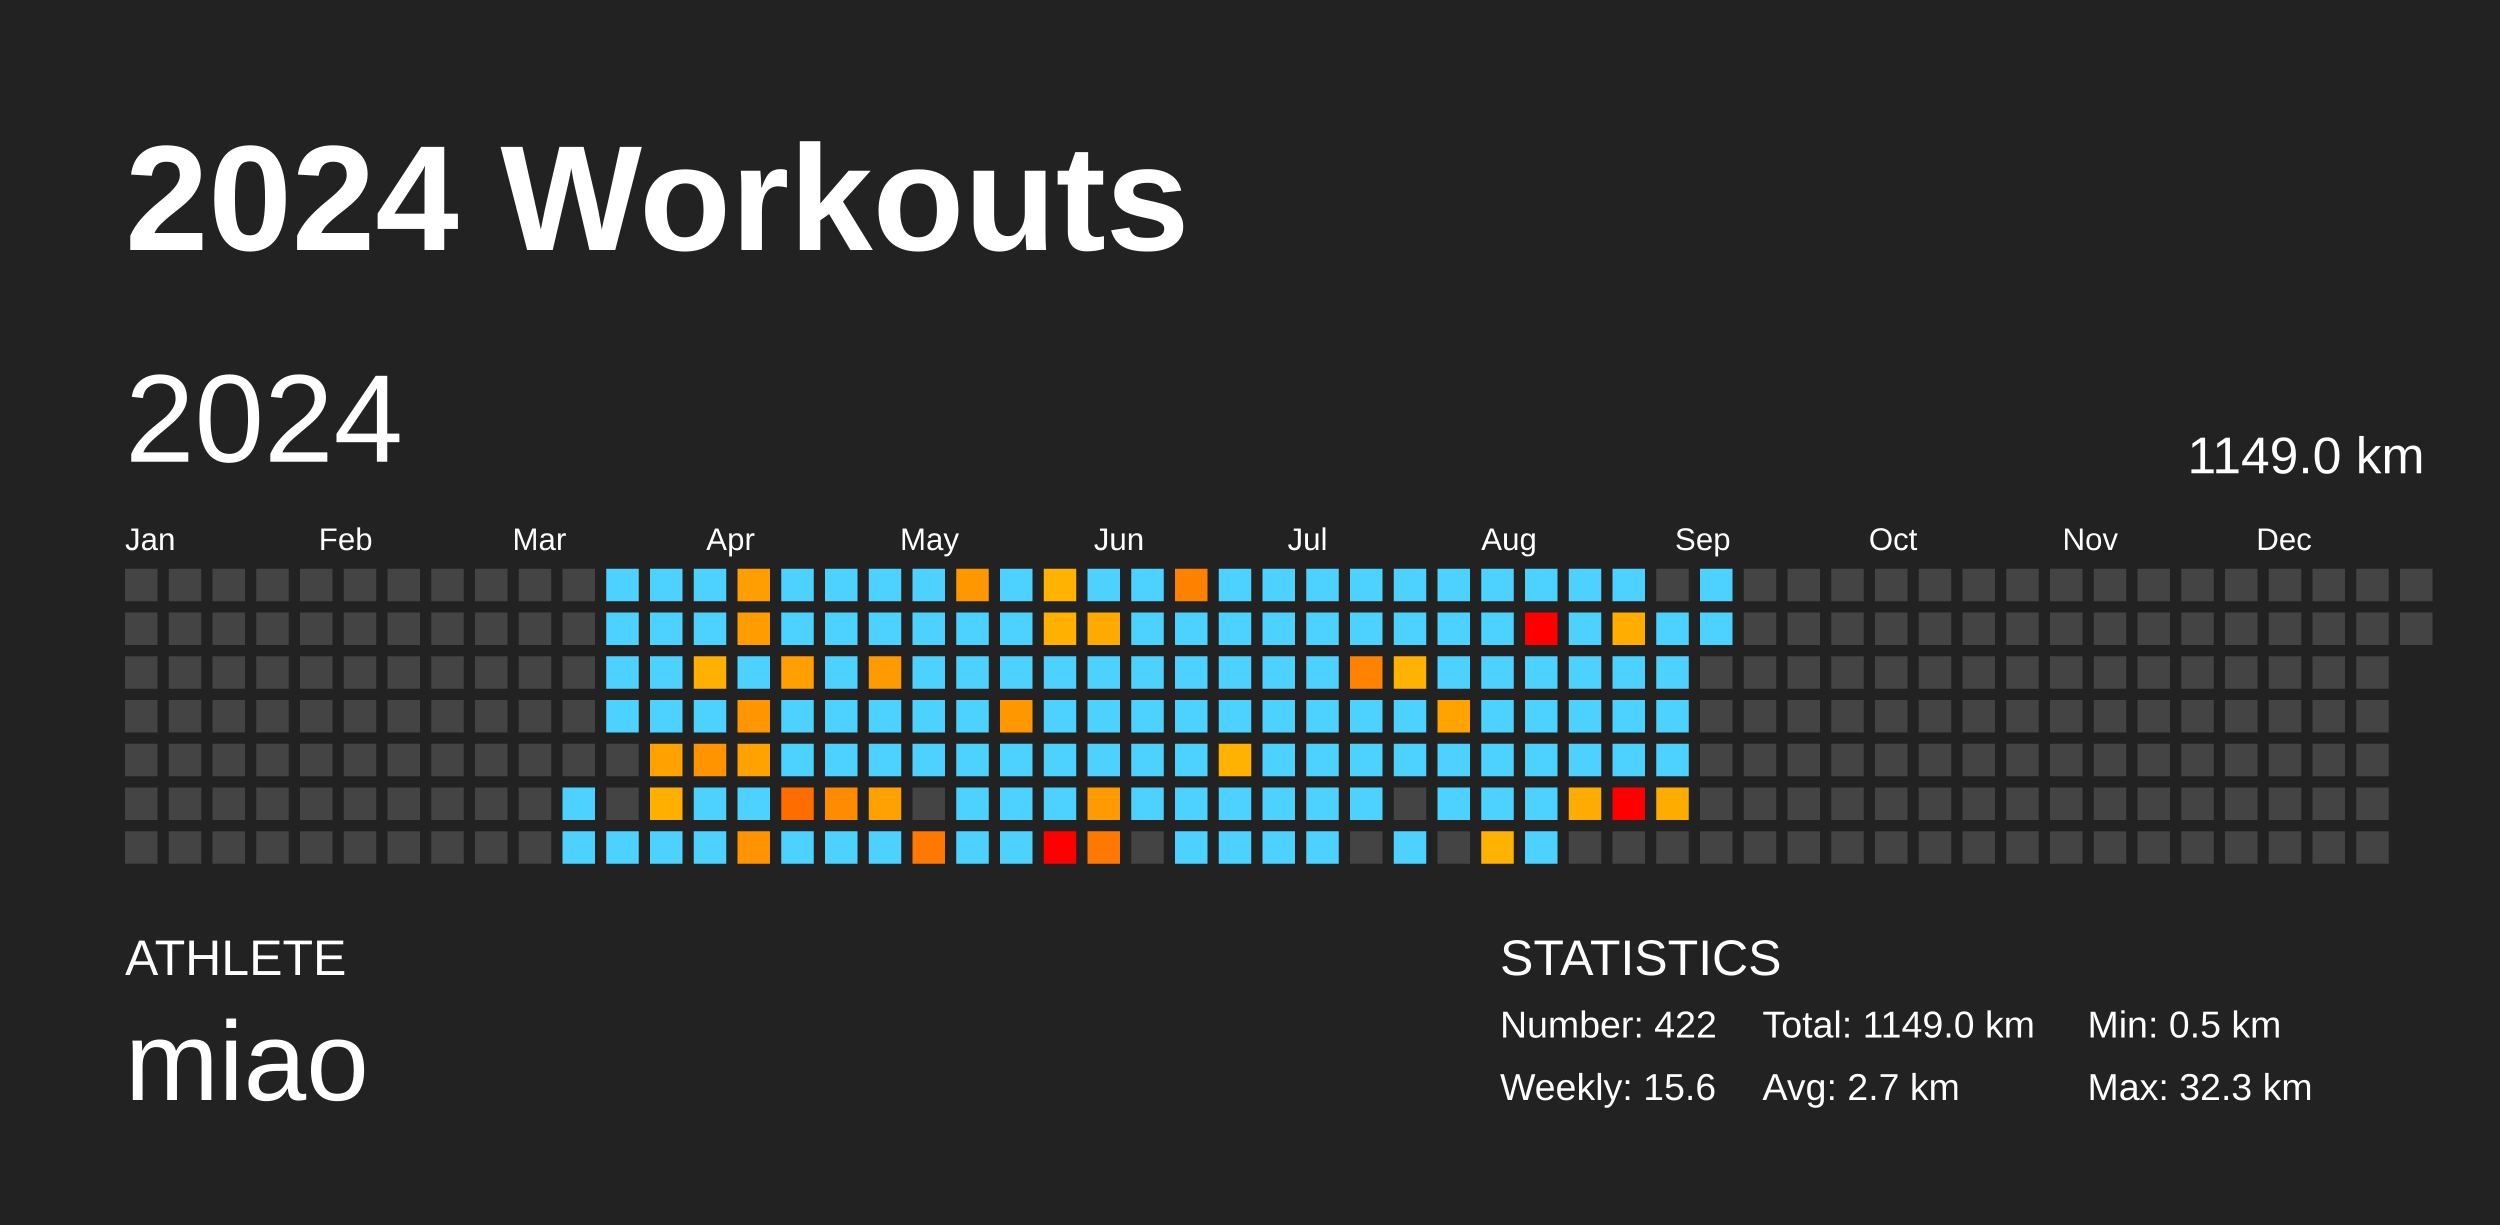
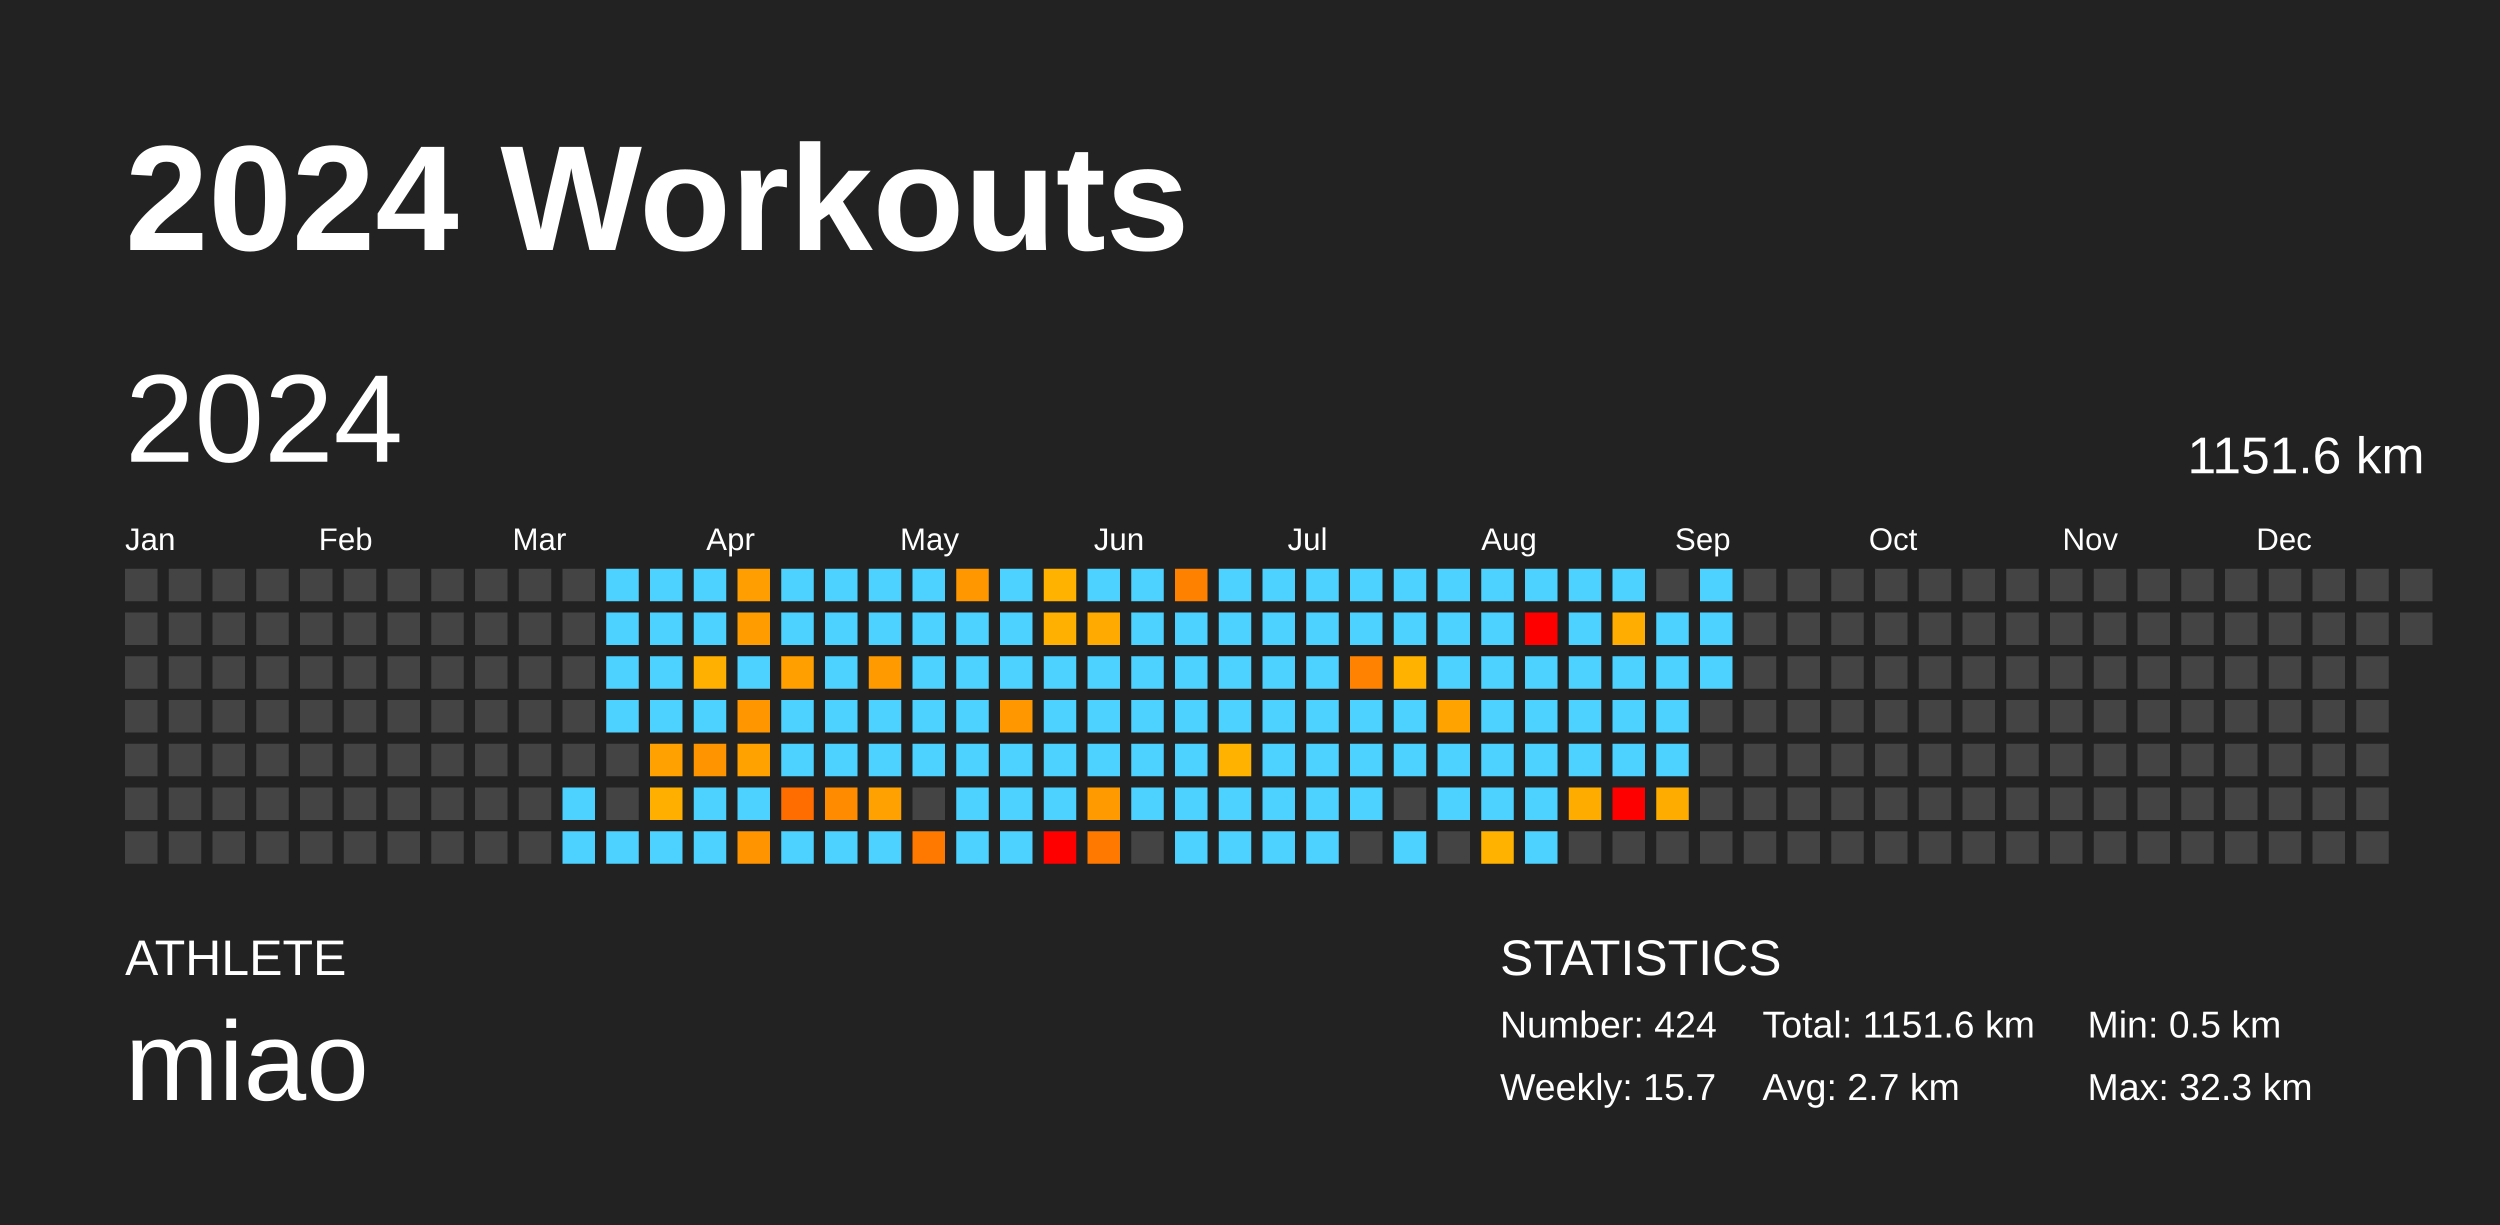
<svg xmlns="http://www.w3.org/2000/svg" baseProfile="full" height="98mm" version="1.1" viewBox="0,0,200,98" width="200mm">
  <defs />
  <rect fill="#222222" height="98" width="200" x="0" y="0" />
  <text fill="#FFFFFF" style="font-size:12px; font-family:Arial; font-weight:bold;" x="10" y="20">2024 Workouts</text>
  <text fill="#FFFFFF" style="font-size:4px; font-family:Arial" x="10" y="78">ATHLETE</text>
  <text fill="#FFFFFF" style="font-size:9px; font-family:Arial" x="10" y="88">miao</text>
  <text fill="#FFFFFF" style="font-size:4px; font-family:Arial" x="120" y="78">STATISTICS</text>
-   <text fill="#FFFFFF" style="font-size:3px; font-family:Arial" x="120" y="83">Number: 422</text>
-   <text fill="#FFFFFF" style="font-size:3px; font-family:Arial" x="120" y="88">Weekly: 15.6</text>
-   <text fill="#FFFFFF" style="font-size:3px; font-family:Arial" x="141" y="83">Total: 1149.0 km</text>
+   <text fill="#FFFFFF" style="font-size:3px; font-family:Arial" x="120" y="83">Number: 424</text>
+   <text fill="#FFFFFF" style="font-size:3px; font-family:Arial" x="120" y="88">Weekly: 15.7</text>
+   <text fill="#FFFFFF" style="font-size:3px; font-family:Arial" x="141" y="83">Total: 1151.6 km</text>
  <text fill="#FFFFFF" style="font-size:3px; font-family:Arial" x="141" y="88">Avg: 2.7 km</text>
  <text fill="#FFFFFF" style="font-size:3px; font-family:Arial" x="167" y="83">Min: 0.5 km</text>
  <text fill="#FFFFFF" style="font-size:3px; font-family:Arial" x="167" y="88">Max: 32.3 km</text>
  <text dominant-baseline="hanging" fill="#FFFFFF" style="font-size:10.0px; font-family:Arial;" x="10" y="30">2024</text>
-   <text dominant-baseline="hanging" fill="#FFFFFF" style="font-size:4.125px; font-family:Arial;" x="175" y="35">1149.0 km</text>
+   <text dominant-baseline="hanging" fill="#FFFFFF" style="font-size:4.125px; font-family:Arial;" x="175" y="35">1151.6 km</text>
  <text fill="#FFFFFF" style="font-size:2.5px; font-family:Arial" x="10.0" y="44">Jan</text>
  <text fill="#FFFFFF" style="font-size:2.5px; font-family:Arial" x="25.5" y="44">Feb</text>
  <text fill="#FFFFFF" style="font-size:2.5px; font-family:Arial" x="41.0" y="44">Mar</text>
  <text fill="#FFFFFF" style="font-size:2.5px; font-family:Arial" x="56.5" y="44">Apr</text>
  <text fill="#FFFFFF" style="font-size:2.5px; font-family:Arial" x="72.0" y="44">May</text>
  <text fill="#FFFFFF" style="font-size:2.5px; font-family:Arial" x="87.5" y="44">Jun</text>
  <text fill="#FFFFFF" style="font-size:2.5px; font-family:Arial" x="103.0" y="44">Jul</text>
  <text fill="#FFFFFF" style="font-size:2.5px; font-family:Arial" x="118.5" y="44">Aug</text>
  <text fill="#FFFFFF" style="font-size:2.5px; font-family:Arial" x="134.0" y="44">Sep</text>
  <text fill="#FFFFFF" style="font-size:2.5px; font-family:Arial" x="149.5" y="44">Oct</text>
  <text fill="#FFFFFF" style="font-size:2.5px; font-family:Arial" x="165.0" y="44">Nov</text>
  <text fill="#FFFFFF" style="font-size:2.5px; font-family:Arial" x="180.5" y="44">Dec</text>
  <rect fill="#444444" height="2.6" width="2.6" x="10.0" y="45.5" />
  <rect fill="#444444" height="2.6" width="2.6" x="10.0" y="49.0" />
  <rect fill="#444444" height="2.6" width="2.6" x="10.0" y="52.5" />
  <rect fill="#444444" height="2.6" width="2.6" x="10.0" y="56.0" />
  <rect fill="#444444" height="2.6" width="2.6" x="10.0" y="59.5" />
  <rect fill="#444444" height="2.6" width="2.6" x="10.0" y="63.0" />
  <rect fill="#444444" height="2.6" width="2.6" x="10.0" y="66.5" />
  <rect fill="#444444" height="2.6" width="2.6" x="13.5" y="45.5" />
  <rect fill="#444444" height="2.6" width="2.6" x="13.5" y="49.0" />
  <rect fill="#444444" height="2.6" width="2.6" x="13.5" y="52.5" />
  <rect fill="#444444" height="2.6" width="2.6" x="13.5" y="56.0" />
  <rect fill="#444444" height="2.6" width="2.6" x="13.5" y="59.5" />
  <rect fill="#444444" height="2.6" width="2.6" x="13.5" y="63.0" />
  <rect fill="#444444" height="2.6" width="2.6" x="13.5" y="66.5" />
  <rect fill="#444444" height="2.6" width="2.6" x="17.0" y="45.5" />
  <rect fill="#444444" height="2.6" width="2.6" x="17.0" y="49.0" />
  <rect fill="#444444" height="2.6" width="2.6" x="17.0" y="52.5" />
  <rect fill="#444444" height="2.6" width="2.6" x="17.0" y="56.0" />
  <rect fill="#444444" height="2.6" width="2.6" x="17.0" y="59.5" />
  <rect fill="#444444" height="2.6" width="2.6" x="17.0" y="63.0" />
  <rect fill="#444444" height="2.6" width="2.6" x="17.0" y="66.5" />
  <rect fill="#444444" height="2.6" width="2.6" x="20.5" y="45.5" />
  <rect fill="#444444" height="2.6" width="2.6" x="20.5" y="49.0" />
  <rect fill="#444444" height="2.6" width="2.6" x="20.5" y="52.5" />
  <rect fill="#444444" height="2.6" width="2.6" x="20.5" y="56.0" />
  <rect fill="#444444" height="2.6" width="2.6" x="20.5" y="59.5" />
  <rect fill="#444444" height="2.6" width="2.6" x="20.5" y="63.0" />
  <rect fill="#444444" height="2.6" width="2.6" x="20.5" y="66.5" />
  <rect fill="#444444" height="2.6" width="2.6" x="24.0" y="45.5" />
  <rect fill="#444444" height="2.6" width="2.6" x="24.0" y="49.0" />
  <rect fill="#444444" height="2.6" width="2.6" x="24.0" y="52.5" />
  <rect fill="#444444" height="2.6" width="2.6" x="24.0" y="56.0" />
  <rect fill="#444444" height="2.6" width="2.6" x="24.0" y="59.5" />
  <rect fill="#444444" height="2.6" width="2.6" x="24.0" y="63.0" />
  <rect fill="#444444" height="2.6" width="2.6" x="24.0" y="66.5" />
  <rect fill="#444444" height="2.6" width="2.6" x="27.5" y="45.5" />
  <rect fill="#444444" height="2.6" width="2.6" x="27.5" y="49.0" />
  <rect fill="#444444" height="2.6" width="2.6" x="27.5" y="52.5" />
  <rect fill="#444444" height="2.6" width="2.6" x="27.5" y="56.0" />
  <rect fill="#444444" height="2.6" width="2.6" x="27.5" y="59.5" />
  <rect fill="#444444" height="2.6" width="2.6" x="27.5" y="63.0" />
  <rect fill="#444444" height="2.6" width="2.6" x="27.5" y="66.5" />
  <rect fill="#444444" height="2.6" width="2.6" x="31.0" y="45.5" />
  <rect fill="#444444" height="2.6" width="2.6" x="31.0" y="49.0" />
  <rect fill="#444444" height="2.6" width="2.6" x="31.0" y="52.5" />
  <rect fill="#444444" height="2.6" width="2.6" x="31.0" y="56.0" />
  <rect fill="#444444" height="2.6" width="2.6" x="31.0" y="59.5" />
  <rect fill="#444444" height="2.6" width="2.6" x="31.0" y="63.0" />
  <rect fill="#444444" height="2.6" width="2.6" x="31.0" y="66.5" />
  <rect fill="#444444" height="2.6" width="2.6" x="34.5" y="45.5" />
  <rect fill="#444444" height="2.6" width="2.6" x="34.5" y="49.0" />
  <rect fill="#444444" height="2.6" width="2.6" x="34.5" y="52.5" />
  <rect fill="#444444" height="2.6" width="2.6" x="34.5" y="56.0" />
  <rect fill="#444444" height="2.6" width="2.6" x="34.5" y="59.5" />
  <rect fill="#444444" height="2.6" width="2.6" x="34.5" y="63.0" />
  <rect fill="#444444" height="2.6" width="2.6" x="34.5" y="66.5" />
  <rect fill="#444444" height="2.6" width="2.6" x="38.0" y="45.5" />
  <rect fill="#444444" height="2.6" width="2.6" x="38.0" y="49.0" />
  <rect fill="#444444" height="2.6" width="2.6" x="38.0" y="52.5" />
  <rect fill="#444444" height="2.6" width="2.6" x="38.0" y="56.0" />
  <rect fill="#444444" height="2.6" width="2.6" x="38.0" y="59.5" />
  <rect fill="#444444" height="2.6" width="2.6" x="38.0" y="63.0" />
  <rect fill="#444444" height="2.6" width="2.6" x="38.0" y="66.5" />
  <rect fill="#444444" height="2.6" width="2.6" x="41.5" y="45.5" />
  <rect fill="#444444" height="2.6" width="2.6" x="41.5" y="49.0" />
  <rect fill="#444444" height="2.6" width="2.6" x="41.5" y="52.5" />
  <rect fill="#444444" height="2.6" width="2.6" x="41.5" y="56.0" />
  <rect fill="#444444" height="2.6" width="2.6" x="41.5" y="59.5" />
  <rect fill="#444444" height="2.6" width="2.6" x="41.5" y="63.0" />
  <rect fill="#444444" height="2.6" width="2.6" x="41.5" y="66.5" />
  <rect fill="#444444" height="2.6" width="2.6" x="45.0" y="45.5" />
  <rect fill="#444444" height="2.6" width="2.6" x="45.0" y="49.0" />
  <rect fill="#444444" height="2.6" width="2.6" x="45.0" y="52.5" />
  <rect fill="#444444" height="2.6" width="2.6" x="45.0" y="56.0" />
  <rect fill="#444444" height="2.6" width="2.6" x="45.0" y="59.5" />
  <rect fill="#4dd2ff" height="2.6" width="2.6" x="45.0" y="63.0" />
  <rect fill="#4dd2ff" height="2.6" width="2.6" x="45.0" y="66.5" />
  <rect fill="#4dd2ff" height="2.6" width="2.6" x="48.5" y="45.5" />
  <rect fill="#4dd2ff" height="2.6" width="2.6" x="48.5" y="49.0" />
  <rect fill="#4dd2ff" height="2.6" width="2.6" x="48.5" y="52.5" />
  <rect fill="#4dd2ff" height="2.6" width="2.6" x="48.5" y="56.0" />
  <rect fill="#444444" height="2.6" width="2.6" x="48.5" y="59.5" />
  <rect fill="#444444" height="2.6" width="2.6" x="48.5" y="63.0" />
  <rect fill="#4dd2ff" height="2.6" width="2.6" x="48.5" y="66.5" />
  <rect fill="#4dd2ff" height="2.6" width="2.6" x="52.0" y="45.5" />
  <rect fill="#4dd2ff" height="2.6" width="2.6" x="52.0" y="49.0" />
  <rect fill="#4dd2ff" height="2.6" width="2.6" x="52.0" y="52.5" />
  <rect fill="#4dd2ff" height="2.6" width="2.6" x="52.0" y="56.0" />
  <rect fill="#ffa100" height="2.6" width="2.6" x="52.0" y="59.5" />
  <rect fill="#ffaf00" height="2.6" width="2.6" x="52.0" y="63.0" />
  <rect fill="#4dd2ff" height="2.6" width="2.6" x="52.0" y="66.5" />
  <rect fill="#4dd2ff" height="2.6" width="2.6" x="55.5" y="45.5" />
  <rect fill="#4dd2ff" height="2.6" width="2.6" x="55.5" y="49.0" />
  <rect fill="#ffb000" height="2.6" width="2.6" x="55.5" y="52.5" />
  <rect fill="#4dd2ff" height="2.6" width="2.6" x="55.5" y="56.0" />
  <rect fill="#ff9300" height="2.6" width="2.6" x="55.5" y="59.5" />
  <rect fill="#4dd2ff" height="2.6" width="2.6" x="55.5" y="63.0" />
  <rect fill="#4dd2ff" height="2.6" width="2.6" x="55.5" y="66.5" />
  <rect fill="#ff9e00" height="2.6" width="2.6" x="59.0" y="45.5" />
  <rect fill="#ff9c00" height="2.6" width="2.6" x="59.0" y="49.0" />
  <rect fill="#4dd2ff" height="2.6" width="2.6" x="59.0" y="52.5" />
  <rect fill="#ff9600" height="2.6" width="2.6" x="59.0" y="56.0" />
  <rect fill="#ffa200" height="2.6" width="2.6" x="59.0" y="59.5" />
  <rect fill="#4dd2ff" height="2.6" width="2.6" x="59.0" y="63.0" />
  <rect fill="#ff9400" height="2.6" width="2.6" x="59.0" y="66.5" />
  <rect fill="#4dd2ff" height="2.6" width="2.6" x="62.5" y="45.5" />
  <rect fill="#4dd2ff" height="2.6" width="2.6" x="62.5" y="49.0" />
  <rect fill="#ffa000" height="2.6" width="2.6" x="62.5" y="52.5" />
  <rect fill="#4dd2ff" height="2.6" width="2.6" x="62.5" y="56.0" />
  <rect fill="#4dd2ff" height="2.6" width="2.6" x="62.5" y="59.5" />
  <rect fill="#ff6d00" height="2.6" width="2.6" x="62.5" y="63.0" />
  <rect fill="#4dd2ff" height="2.6" width="2.6" x="62.5" y="66.5" />
  <rect fill="#4dd2ff" height="2.6" width="2.6" x="66.0" y="45.5" />
  <rect fill="#4dd2ff" height="2.6" width="2.6" x="66.0" y="49.0" />
  <rect fill="#4dd2ff" height="2.6" width="2.6" x="66.0" y="52.5" />
  <rect fill="#4dd2ff" height="2.6" width="2.6" x="66.0" y="56.0" />
  <rect fill="#4dd2ff" height="2.6" width="2.6" x="66.0" y="59.5" />
  <rect fill="#ff8c00" height="2.6" width="2.6" x="66.0" y="63.0" />
  <rect fill="#4dd2ff" height="2.6" width="2.6" x="66.0" y="66.5" />
  <rect fill="#4dd2ff" height="2.6" width="2.6" x="69.5" y="45.5" />
  <rect fill="#4dd2ff" height="2.6" width="2.6" x="69.5" y="49.0" />
  <rect fill="#ff9a00" height="2.6" width="2.6" x="69.5" y="52.5" />
  <rect fill="#4dd2ff" height="2.6" width="2.6" x="69.5" y="56.0" />
  <rect fill="#4dd2ff" height="2.6" width="2.6" x="69.5" y="59.5" />
  <rect fill="#ffa100" height="2.6" width="2.6" x="69.5" y="63.0" />
  <rect fill="#4dd2ff" height="2.6" width="2.6" x="69.5" y="66.5" />
  <rect fill="#4dd2ff" height="2.6" width="2.6" x="73.0" y="45.5" />
  <rect fill="#4dd2ff" height="2.6" width="2.6" x="73.0" y="49.0" />
  <rect fill="#4dd2ff" height="2.6" width="2.6" x="73.0" y="52.5" />
  <rect fill="#4dd2ff" height="2.6" width="2.6" x="73.0" y="56.0" />
  <rect fill="#4dd2ff" height="2.6" width="2.6" x="73.0" y="59.5" />
  <rect fill="#444444" height="2.6" width="2.6" x="73.0" y="63.0" />
  <rect fill="#ff7800" height="2.6" width="2.6" x="73.0" y="66.5" />
  <rect fill="#ff9800" height="2.6" width="2.6" x="76.5" y="45.5" />
  <rect fill="#4dd2ff" height="2.6" width="2.6" x="76.5" y="49.0" />
  <rect fill="#4dd2ff" height="2.6" width="2.6" x="76.5" y="52.5" />
  <rect fill="#4dd2ff" height="2.6" width="2.6" x="76.5" y="56.0" />
  <rect fill="#4dd2ff" height="2.6" width="2.6" x="76.5" y="59.5" />
  <rect fill="#4dd2ff" height="2.6" width="2.6" x="76.5" y="63.0" />
  <rect fill="#4dd2ff" height="2.6" width="2.6" x="76.5" y="66.5" />
  <rect fill="#4dd2ff" height="2.6" width="2.6" x="80.0" y="45.5" />
  <rect fill="#4dd2ff" height="2.6" width="2.6" x="80.0" y="49.0" />
  <rect fill="#4dd2ff" height="2.6" width="2.6" x="80.0" y="52.5" />
  <rect fill="#ff9700" height="2.6" width="2.6" x="80.0" y="56.0" />
  <rect fill="#4dd2ff" height="2.6" width="2.6" x="80.0" y="59.5" />
  <rect fill="#4dd2ff" height="2.6" width="2.6" x="80.0" y="63.0" />
  <rect fill="#4dd2ff" height="2.6" width="2.6" x="80.0" y="66.5" />
  <rect fill="#ffb300" height="2.6" width="2.6" x="83.5" y="45.5" />
  <rect fill="#ffb000" height="2.6" width="2.6" x="83.5" y="49.0" />
  <rect fill="#4dd2ff" height="2.6" width="2.6" x="83.5" y="52.5" />
  <rect fill="#4dd2ff" height="2.6" width="2.6" x="83.5" y="56.0" />
  <rect fill="#4dd2ff" height="2.6" width="2.6" x="83.5" y="59.5" />
  <rect fill="#4dd2ff" height="2.6" width="2.6" x="83.5" y="63.0" />
  <rect fill="red" height="2.6" width="2.6" x="83.5" y="66.5" />
  <rect fill="#4dd2ff" height="2.6" width="2.6" x="87.0" y="45.5" />
  <rect fill="#ffaa00" height="2.6" width="2.6" x="87.0" y="49.0" />
  <rect fill="#4dd2ff" height="2.6" width="2.6" x="87.0" y="52.5" />
  <rect fill="#4dd2ff" height="2.6" width="2.6" x="87.0" y="56.0" />
  <rect fill="#4dd2ff" height="2.6" width="2.6" x="87.0" y="59.5" />
  <rect fill="#ff9b00" height="2.6" width="2.6" x="87.0" y="63.0" />
  <rect fill="#ff7900" height="2.6" width="2.6" x="87.0" y="66.5" />
  <rect fill="#4dd2ff" height="2.6" width="2.6" x="90.5" y="45.5" />
  <rect fill="#4dd2ff" height="2.6" width="2.6" x="90.5" y="49.0" />
  <rect fill="#4dd2ff" height="2.6" width="2.6" x="90.5" y="52.5" />
  <rect fill="#4dd2ff" height="2.6" width="2.6" x="90.5" y="56.0" />
  <rect fill="#4dd2ff" height="2.6" width="2.6" x="90.5" y="59.5" />
  <rect fill="#4dd2ff" height="2.6" width="2.6" x="90.5" y="63.0" />
  <rect fill="#444444" height="2.6" width="2.6" x="90.5" y="66.5" />
  <rect fill="#ff8100" height="2.6" width="2.6" x="94.0" y="45.5" />
  <rect fill="#4dd2ff" height="2.6" width="2.6" x="94.0" y="49.0" />
  <rect fill="#4dd2ff" height="2.6" width="2.6" x="94.0" y="52.5" />
  <rect fill="#4dd2ff" height="2.6" width="2.6" x="94.0" y="56.0" />
  <rect fill="#4dd2ff" height="2.6" width="2.6" x="94.0" y="59.5" />
  <rect fill="#4dd2ff" height="2.6" width="2.6" x="94.0" y="63.0" />
  <rect fill="#4dd2ff" height="2.6" width="2.6" x="94.0" y="66.5" />
  <rect fill="#4dd2ff" height="2.6" width="2.6" x="97.5" y="45.5" />
  <rect fill="#4dd2ff" height="2.6" width="2.6" x="97.5" y="49.0" />
  <rect fill="#4dd2ff" height="2.6" width="2.6" x="97.5" y="52.5" />
  <rect fill="#4dd2ff" height="2.6" width="2.6" x="97.5" y="56.0" />
  <rect fill="#ffb200" height="2.6" width="2.6" x="97.5" y="59.5" />
  <rect fill="#4dd2ff" height="2.6" width="2.6" x="97.5" y="63.0" />
  <rect fill="#4dd2ff" height="2.6" width="2.6" x="97.5" y="66.5" />
  <rect fill="#4dd2ff" height="2.6" width="2.6" x="101.0" y="45.5" />
  <rect fill="#4dd2ff" height="2.6" width="2.6" x="101.0" y="49.0" />
  <rect fill="#4dd2ff" height="2.6" width="2.6" x="101.0" y="52.5" />
  <rect fill="#4dd2ff" height="2.6" width="2.6" x="101.0" y="56.0" />
  <rect fill="#4dd2ff" height="2.6" width="2.6" x="101.0" y="59.5" />
  <rect fill="#4dd2ff" height="2.6" width="2.6" x="101.0" y="63.0" />
  <rect fill="#4dd2ff" height="2.6" width="2.6" x="101.0" y="66.5" />
  <rect fill="#4dd2ff" height="2.6" width="2.6" x="104.5" y="45.5" />
  <rect fill="#4dd2ff" height="2.6" width="2.6" x="104.5" y="49.0" />
  <rect fill="#4dd2ff" height="2.6" width="2.6" x="104.5" y="52.5" />
  <rect fill="#4dd2ff" height="2.6" width="2.6" x="104.5" y="56.0" />
  <rect fill="#4dd2ff" height="2.6" width="2.6" x="104.5" y="59.5" />
  <rect fill="#4dd2ff" height="2.6" width="2.6" x="104.5" y="63.0" />
  <rect fill="#4dd2ff" height="2.6" width="2.6" x="104.5" y="66.5" />
  <rect fill="#4dd2ff" height="2.6" width="2.6" x="108.0" y="45.5" />
  <rect fill="#4dd2ff" height="2.6" width="2.6" x="108.0" y="49.0" />
  <rect fill="#ff8300" height="2.6" width="2.6" x="108.0" y="52.5" />
  <rect fill="#4dd2ff" height="2.6" width="2.6" x="108.0" y="56.0" />
  <rect fill="#4dd2ff" height="2.6" width="2.6" x="108.0" y="59.5" />
  <rect fill="#4dd2ff" height="2.6" width="2.6" x="108.0" y="63.0" />
  <rect fill="#444444" height="2.6" width="2.6" x="108.0" y="66.5" />
  <rect fill="#4dd2ff" height="2.6" width="2.6" x="111.5" y="45.5" />
  <rect fill="#4dd2ff" height="2.6" width="2.6" x="111.5" y="49.0" />
  <rect fill="#ffb300" height="2.6" width="2.6" x="111.5" y="52.5" />
  <rect fill="#4dd2ff" height="2.6" width="2.6" x="111.5" y="56.0" />
  <rect fill="#4dd2ff" height="2.6" width="2.6" x="111.5" y="59.5" />
  <rect fill="#444444" height="2.6" width="2.6" x="111.5" y="63.0" />
  <rect fill="#4dd2ff" height="2.6" width="2.6" x="111.5" y="66.5" />
  <rect fill="#4dd2ff" height="2.6" width="2.6" x="115.0" y="45.5" />
  <rect fill="#4dd2ff" height="2.6" width="2.6" x="115.0" y="49.0" />
  <rect fill="#4dd2ff" height="2.6" width="2.6" x="115.0" y="52.5" />
  <rect fill="#ffa300" height="2.6" width="2.6" x="115.0" y="56.0" />
  <rect fill="#4dd2ff" height="2.6" width="2.6" x="115.0" y="59.5" />
  <rect fill="#4dd2ff" height="2.6" width="2.6" x="115.0" y="63.0" />
  <rect fill="#444444" height="2.6" width="2.6" x="115.0" y="66.5" />
  <rect fill="#4dd2ff" height="2.6" width="2.6" x="118.5" y="45.5" />
  <rect fill="#4dd2ff" height="2.6" width="2.6" x="118.5" y="49.0" />
  <rect fill="#4dd2ff" height="2.6" width="2.6" x="118.5" y="52.5" />
  <rect fill="#4dd2ff" height="2.6" width="2.6" x="118.5" y="56.0" />
  <rect fill="#4dd2ff" height="2.6" width="2.6" x="118.5" y="59.5" />
  <rect fill="#4dd2ff" height="2.6" width="2.6" x="118.5" y="63.0" />
  <rect fill="#ffb300" height="2.6" width="2.6" x="118.5" y="66.5" />
  <rect fill="#4dd2ff" height="2.6" width="2.6" x="122.0" y="45.5" />
  <rect fill="red" height="2.6" width="2.6" x="122.0" y="49.0" />
  <rect fill="#4dd2ff" height="2.6" width="2.6" x="122.0" y="52.5" />
  <rect fill="#4dd2ff" height="2.6" width="2.6" x="122.0" y="56.0" />
  <rect fill="#4dd2ff" height="2.6" width="2.6" x="122.0" y="59.5" />
  <rect fill="#4dd2ff" height="2.6" width="2.6" x="122.0" y="63.0" />
  <rect fill="#4dd2ff" height="2.6" width="2.6" x="122.0" y="66.5" />
  <rect fill="#4dd2ff" height="2.6" width="2.6" x="125.5" y="45.5" />
  <rect fill="#4dd2ff" height="2.6" width="2.6" x="125.5" y="49.0" />
  <rect fill="#4dd2ff" height="2.6" width="2.6" x="125.5" y="52.5" />
  <rect fill="#4dd2ff" height="2.6" width="2.6" x="125.5" y="56.0" />
  <rect fill="#4dd2ff" height="2.6" width="2.6" x="125.5" y="59.5" />
  <rect fill="#ffac00" height="2.6" width="2.6" x="125.5" y="63.0" />
  <rect fill="#444444" height="2.6" width="2.6" x="125.5" y="66.5" />
  <rect fill="#4dd2ff" height="2.6" width="2.6" x="129.0" y="45.5" />
  <rect fill="#ffad00" height="2.6" width="2.6" x="129.0" y="49.0" />
  <rect fill="#4dd2ff" height="2.6" width="2.6" x="129.0" y="52.5" />
  <rect fill="#4dd2ff" height="2.6" width="2.6" x="129.0" y="56.0" />
  <rect fill="#4dd2ff" height="2.6" width="2.6" x="129.0" y="59.5" />
  <rect fill="red" height="2.6" width="2.6" x="129.0" y="63.0" />
  <rect fill="#444444" height="2.6" width="2.6" x="129.0" y="66.5" />
  <rect fill="#444444" height="2.6" width="2.6" x="132.5" y="45.5" />
  <rect fill="#4dd2ff" height="2.6" width="2.6" x="132.5" y="49.0" />
  <rect fill="#4dd2ff" height="2.6" width="2.6" x="132.5" y="52.5" />
  <rect fill="#4dd2ff" height="2.6" width="2.6" x="132.5" y="56.0" />
  <rect fill="#4dd2ff" height="2.6" width="2.6" x="132.5" y="59.5" />
  <rect fill="#ffac00" height="2.6" width="2.6" x="132.5" y="63.0" />
  <rect fill="#444444" height="2.6" width="2.6" x="132.5" y="66.5" />
  <rect fill="#4dd2ff" height="2.6" width="2.6" x="136.0" y="45.5" />
  <rect fill="#4dd2ff" height="2.6" width="2.6" x="136.0" y="49.0" />
-   <rect fill="#444444" height="2.6" width="2.6" x="136.0" y="52.5" />
+   <rect fill="#4dd2ff" height="2.6" width="2.6" x="136.0" y="52.5" />
  <rect fill="#444444" height="2.6" width="2.6" x="136.0" y="56.0" />
  <rect fill="#444444" height="2.6" width="2.6" x="136.0" y="59.5" />
  <rect fill="#444444" height="2.6" width="2.6" x="136.0" y="63.0" />
  <rect fill="#444444" height="2.6" width="2.6" x="136.0" y="66.5" />
  <rect fill="#444444" height="2.6" width="2.6" x="139.5" y="45.5" />
  <rect fill="#444444" height="2.6" width="2.6" x="139.5" y="49.0" />
  <rect fill="#444444" height="2.6" width="2.6" x="139.5" y="52.5" />
  <rect fill="#444444" height="2.6" width="2.6" x="139.5" y="56.0" />
  <rect fill="#444444" height="2.6" width="2.6" x="139.5" y="59.5" />
  <rect fill="#444444" height="2.6" width="2.6" x="139.5" y="63.0" />
  <rect fill="#444444" height="2.6" width="2.6" x="139.5" y="66.5" />
  <rect fill="#444444" height="2.6" width="2.6" x="143.0" y="45.5" />
  <rect fill="#444444" height="2.6" width="2.6" x="143.0" y="49.0" />
  <rect fill="#444444" height="2.6" width="2.6" x="143.0" y="52.5" />
  <rect fill="#444444" height="2.6" width="2.6" x="143.0" y="56.0" />
  <rect fill="#444444" height="2.6" width="2.6" x="143.0" y="59.5" />
  <rect fill="#444444" height="2.6" width="2.6" x="143.0" y="63.0" />
  <rect fill="#444444" height="2.6" width="2.6" x="143.0" y="66.5" />
  <rect fill="#444444" height="2.6" width="2.6" x="146.5" y="45.5" />
  <rect fill="#444444" height="2.6" width="2.6" x="146.5" y="49.0" />
  <rect fill="#444444" height="2.6" width="2.6" x="146.5" y="52.5" />
  <rect fill="#444444" height="2.6" width="2.6" x="146.5" y="56.0" />
  <rect fill="#444444" height="2.6" width="2.6" x="146.5" y="59.5" />
  <rect fill="#444444" height="2.6" width="2.6" x="146.5" y="63.0" />
  <rect fill="#444444" height="2.6" width="2.6" x="146.5" y="66.5" />
  <rect fill="#444444" height="2.6" width="2.6" x="150.0" y="45.5" />
  <rect fill="#444444" height="2.6" width="2.6" x="150.0" y="49.0" />
  <rect fill="#444444" height="2.6" width="2.6" x="150.0" y="52.5" />
  <rect fill="#444444" height="2.6" width="2.6" x="150.0" y="56.0" />
  <rect fill="#444444" height="2.6" width="2.6" x="150.0" y="59.5" />
  <rect fill="#444444" height="2.6" width="2.6" x="150.0" y="63.0" />
  <rect fill="#444444" height="2.6" width="2.6" x="150.0" y="66.5" />
  <rect fill="#444444" height="2.6" width="2.6" x="153.5" y="45.5" />
  <rect fill="#444444" height="2.6" width="2.6" x="153.5" y="49.0" />
  <rect fill="#444444" height="2.6" width="2.6" x="153.5" y="52.5" />
  <rect fill="#444444" height="2.6" width="2.6" x="153.5" y="56.0" />
  <rect fill="#444444" height="2.6" width="2.6" x="153.5" y="59.5" />
  <rect fill="#444444" height="2.6" width="2.6" x="153.5" y="63.0" />
  <rect fill="#444444" height="2.6" width="2.6" x="153.5" y="66.5" />
  <rect fill="#444444" height="2.6" width="2.6" x="157.0" y="45.5" />
  <rect fill="#444444" height="2.6" width="2.6" x="157.0" y="49.0" />
  <rect fill="#444444" height="2.6" width="2.6" x="157.0" y="52.5" />
  <rect fill="#444444" height="2.6" width="2.6" x="157.0" y="56.0" />
  <rect fill="#444444" height="2.6" width="2.6" x="157.0" y="59.5" />
  <rect fill="#444444" height="2.6" width="2.6" x="157.0" y="63.0" />
  <rect fill="#444444" height="2.6" width="2.6" x="157.0" y="66.5" />
  <rect fill="#444444" height="2.6" width="2.6" x="160.5" y="45.5" />
  <rect fill="#444444" height="2.6" width="2.6" x="160.5" y="49.0" />
  <rect fill="#444444" height="2.6" width="2.6" x="160.5" y="52.5" />
  <rect fill="#444444" height="2.6" width="2.6" x="160.5" y="56.0" />
  <rect fill="#444444" height="2.6" width="2.6" x="160.5" y="59.5" />
  <rect fill="#444444" height="2.6" width="2.6" x="160.5" y="63.0" />
  <rect fill="#444444" height="2.6" width="2.6" x="160.5" y="66.5" />
  <rect fill="#444444" height="2.6" width="2.6" x="164.0" y="45.5" />
  <rect fill="#444444" height="2.6" width="2.6" x="164.0" y="49.0" />
  <rect fill="#444444" height="2.6" width="2.6" x="164.0" y="52.5" />
  <rect fill="#444444" height="2.6" width="2.6" x="164.0" y="56.0" />
  <rect fill="#444444" height="2.6" width="2.6" x="164.0" y="59.5" />
  <rect fill="#444444" height="2.6" width="2.6" x="164.0" y="63.0" />
  <rect fill="#444444" height="2.6" width="2.6" x="164.0" y="66.5" />
  <rect fill="#444444" height="2.6" width="2.6" x="167.5" y="45.5" />
  <rect fill="#444444" height="2.6" width="2.6" x="167.5" y="49.0" />
  <rect fill="#444444" height="2.6" width="2.6" x="167.5" y="52.5" />
  <rect fill="#444444" height="2.6" width="2.6" x="167.5" y="56.0" />
  <rect fill="#444444" height="2.6" width="2.6" x="167.5" y="59.5" />
  <rect fill="#444444" height="2.6" width="2.6" x="167.5" y="63.0" />
  <rect fill="#444444" height="2.6" width="2.6" x="167.5" y="66.5" />
  <rect fill="#444444" height="2.6" width="2.6" x="171.0" y="45.5" />
  <rect fill="#444444" height="2.6" width="2.6" x="171.0" y="49.0" />
  <rect fill="#444444" height="2.6" width="2.6" x="171.0" y="52.5" />
  <rect fill="#444444" height="2.6" width="2.6" x="171.0" y="56.0" />
  <rect fill="#444444" height="2.6" width="2.6" x="171.0" y="59.5" />
  <rect fill="#444444" height="2.6" width="2.6" x="171.0" y="63.0" />
  <rect fill="#444444" height="2.6" width="2.6" x="171.0" y="66.5" />
  <rect fill="#444444" height="2.6" width="2.6" x="174.5" y="45.5" />
  <rect fill="#444444" height="2.6" width="2.6" x="174.5" y="49.0" />
  <rect fill="#444444" height="2.6" width="2.6" x="174.5" y="52.5" />
  <rect fill="#444444" height="2.6" width="2.6" x="174.5" y="56.0" />
  <rect fill="#444444" height="2.6" width="2.6" x="174.5" y="59.5" />
  <rect fill="#444444" height="2.6" width="2.6" x="174.5" y="63.0" />
  <rect fill="#444444" height="2.6" width="2.6" x="174.5" y="66.5" />
  <rect fill="#444444" height="2.6" width="2.6" x="178.0" y="45.5" />
  <rect fill="#444444" height="2.6" width="2.6" x="178.0" y="49.0" />
  <rect fill="#444444" height="2.6" width="2.6" x="178.0" y="52.5" />
  <rect fill="#444444" height="2.6" width="2.6" x="178.0" y="56.0" />
  <rect fill="#444444" height="2.6" width="2.6" x="178.0" y="59.5" />
  <rect fill="#444444" height="2.6" width="2.6" x="178.0" y="63.0" />
  <rect fill="#444444" height="2.6" width="2.6" x="178.0" y="66.5" />
  <rect fill="#444444" height="2.6" width="2.6" x="181.5" y="45.5" />
  <rect fill="#444444" height="2.6" width="2.6" x="181.5" y="49.0" />
  <rect fill="#444444" height="2.6" width="2.6" x="181.5" y="52.5" />
  <rect fill="#444444" height="2.6" width="2.6" x="181.5" y="56.0" />
  <rect fill="#444444" height="2.6" width="2.6" x="181.5" y="59.5" />
  <rect fill="#444444" height="2.6" width="2.6" x="181.5" y="63.0" />
  <rect fill="#444444" height="2.6" width="2.6" x="181.5" y="66.5" />
  <rect fill="#444444" height="2.6" width="2.6" x="185.0" y="45.5" />
  <rect fill="#444444" height="2.6" width="2.6" x="185.0" y="49.0" />
  <rect fill="#444444" height="2.6" width="2.6" x="185.0" y="52.5" />
  <rect fill="#444444" height="2.6" width="2.6" x="185.0" y="56.0" />
  <rect fill="#444444" height="2.6" width="2.6" x="185.0" y="59.5" />
  <rect fill="#444444" height="2.6" width="2.6" x="185.0" y="63.0" />
  <rect fill="#444444" height="2.6" width="2.6" x="185.0" y="66.5" />
  <rect fill="#444444" height="2.6" width="2.6" x="188.5" y="45.5" />
  <rect fill="#444444" height="2.6" width="2.6" x="188.5" y="49.0" />
  <rect fill="#444444" height="2.6" width="2.6" x="188.5" y="52.5" />
  <rect fill="#444444" height="2.6" width="2.6" x="188.5" y="56.0" />
  <rect fill="#444444" height="2.6" width="2.6" x="188.5" y="59.5" />
  <rect fill="#444444" height="2.6" width="2.6" x="188.5" y="63.0" />
  <rect fill="#444444" height="2.6" width="2.6" x="188.5" y="66.5" />
  <rect fill="#444444" height="2.6" width="2.6" x="192.0" y="45.5" />
  <rect fill="#444444" height="2.6" width="2.6" x="192.0" y="49.0" />
</svg>
